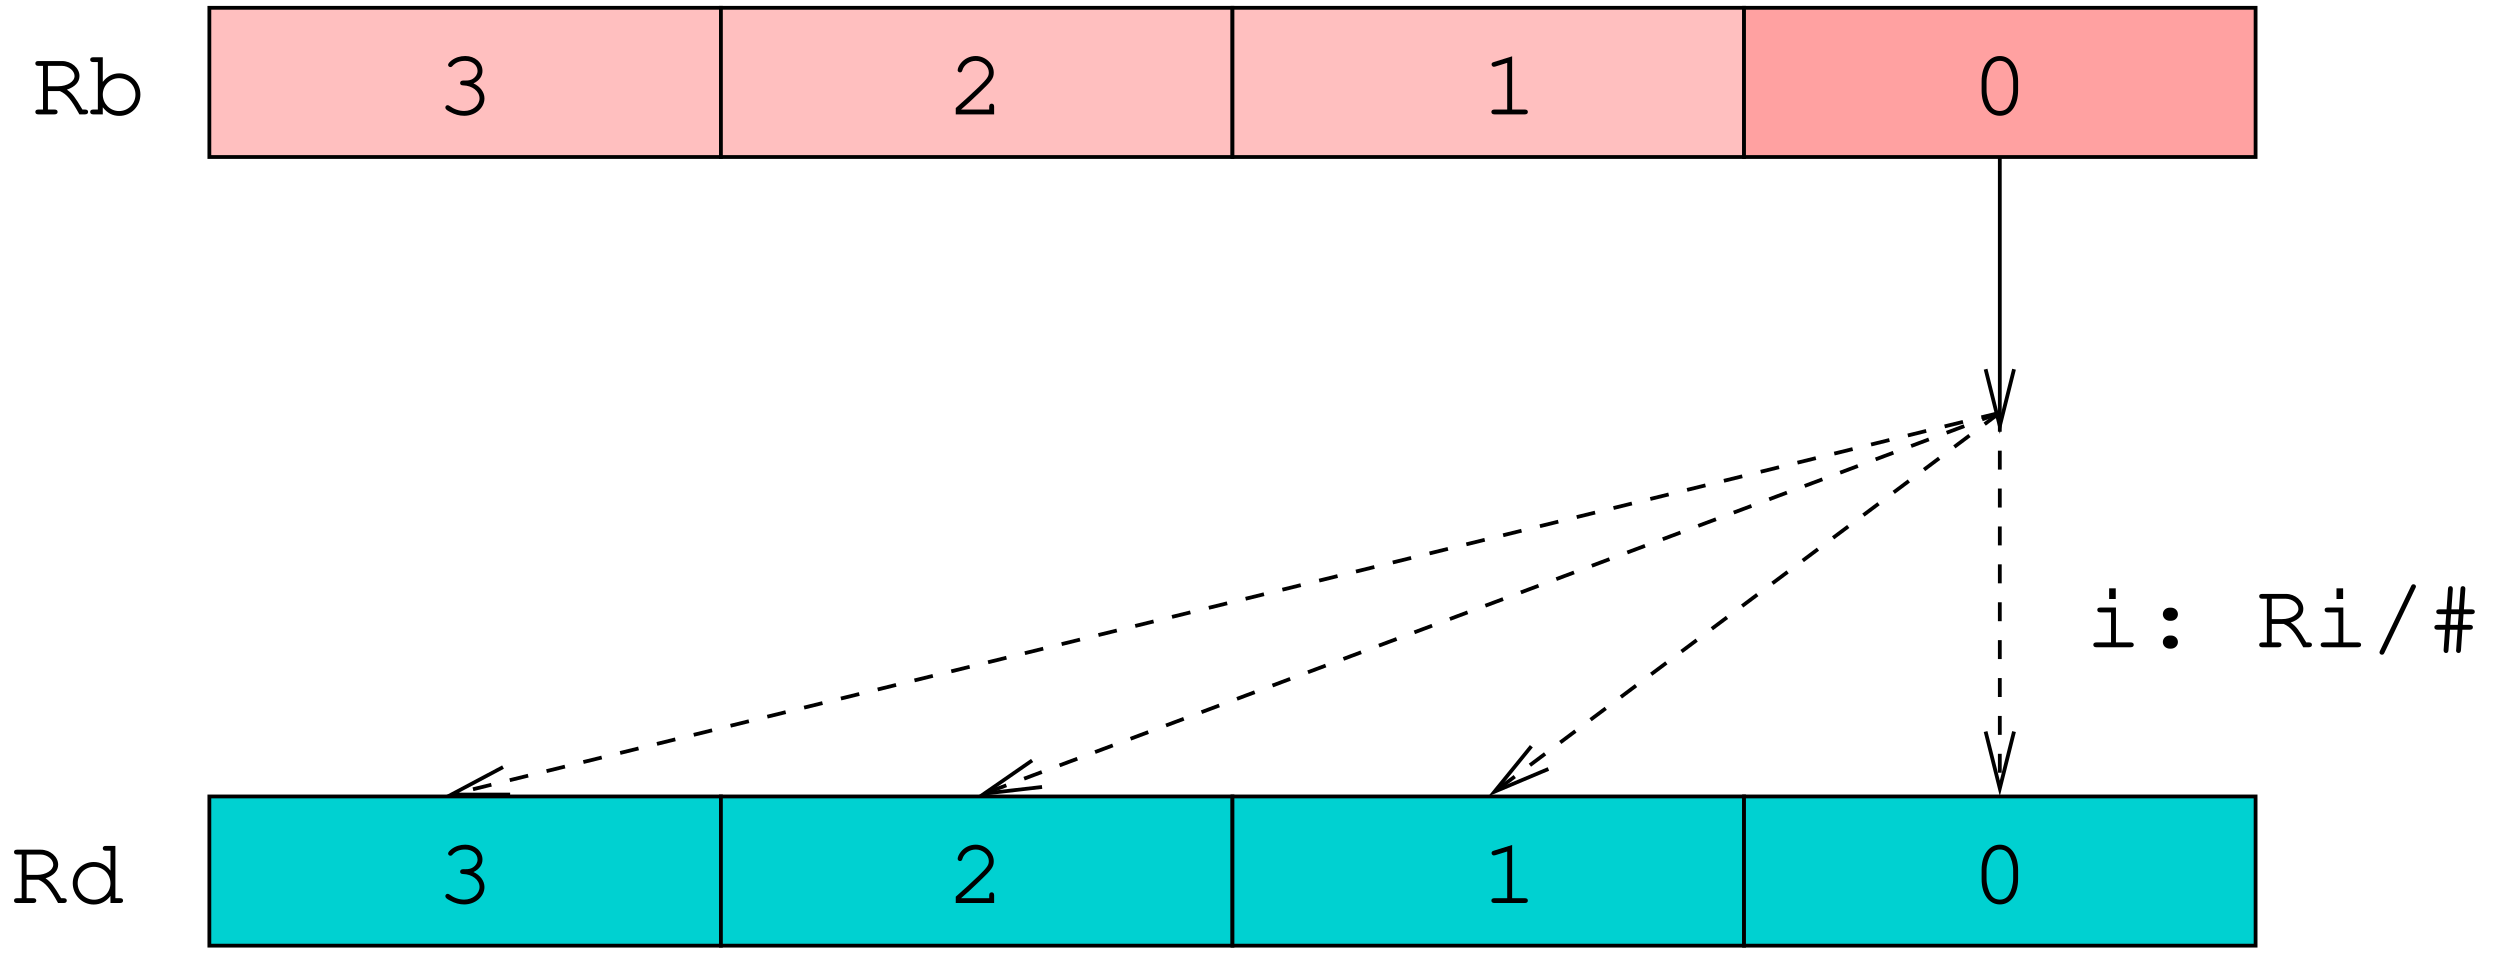
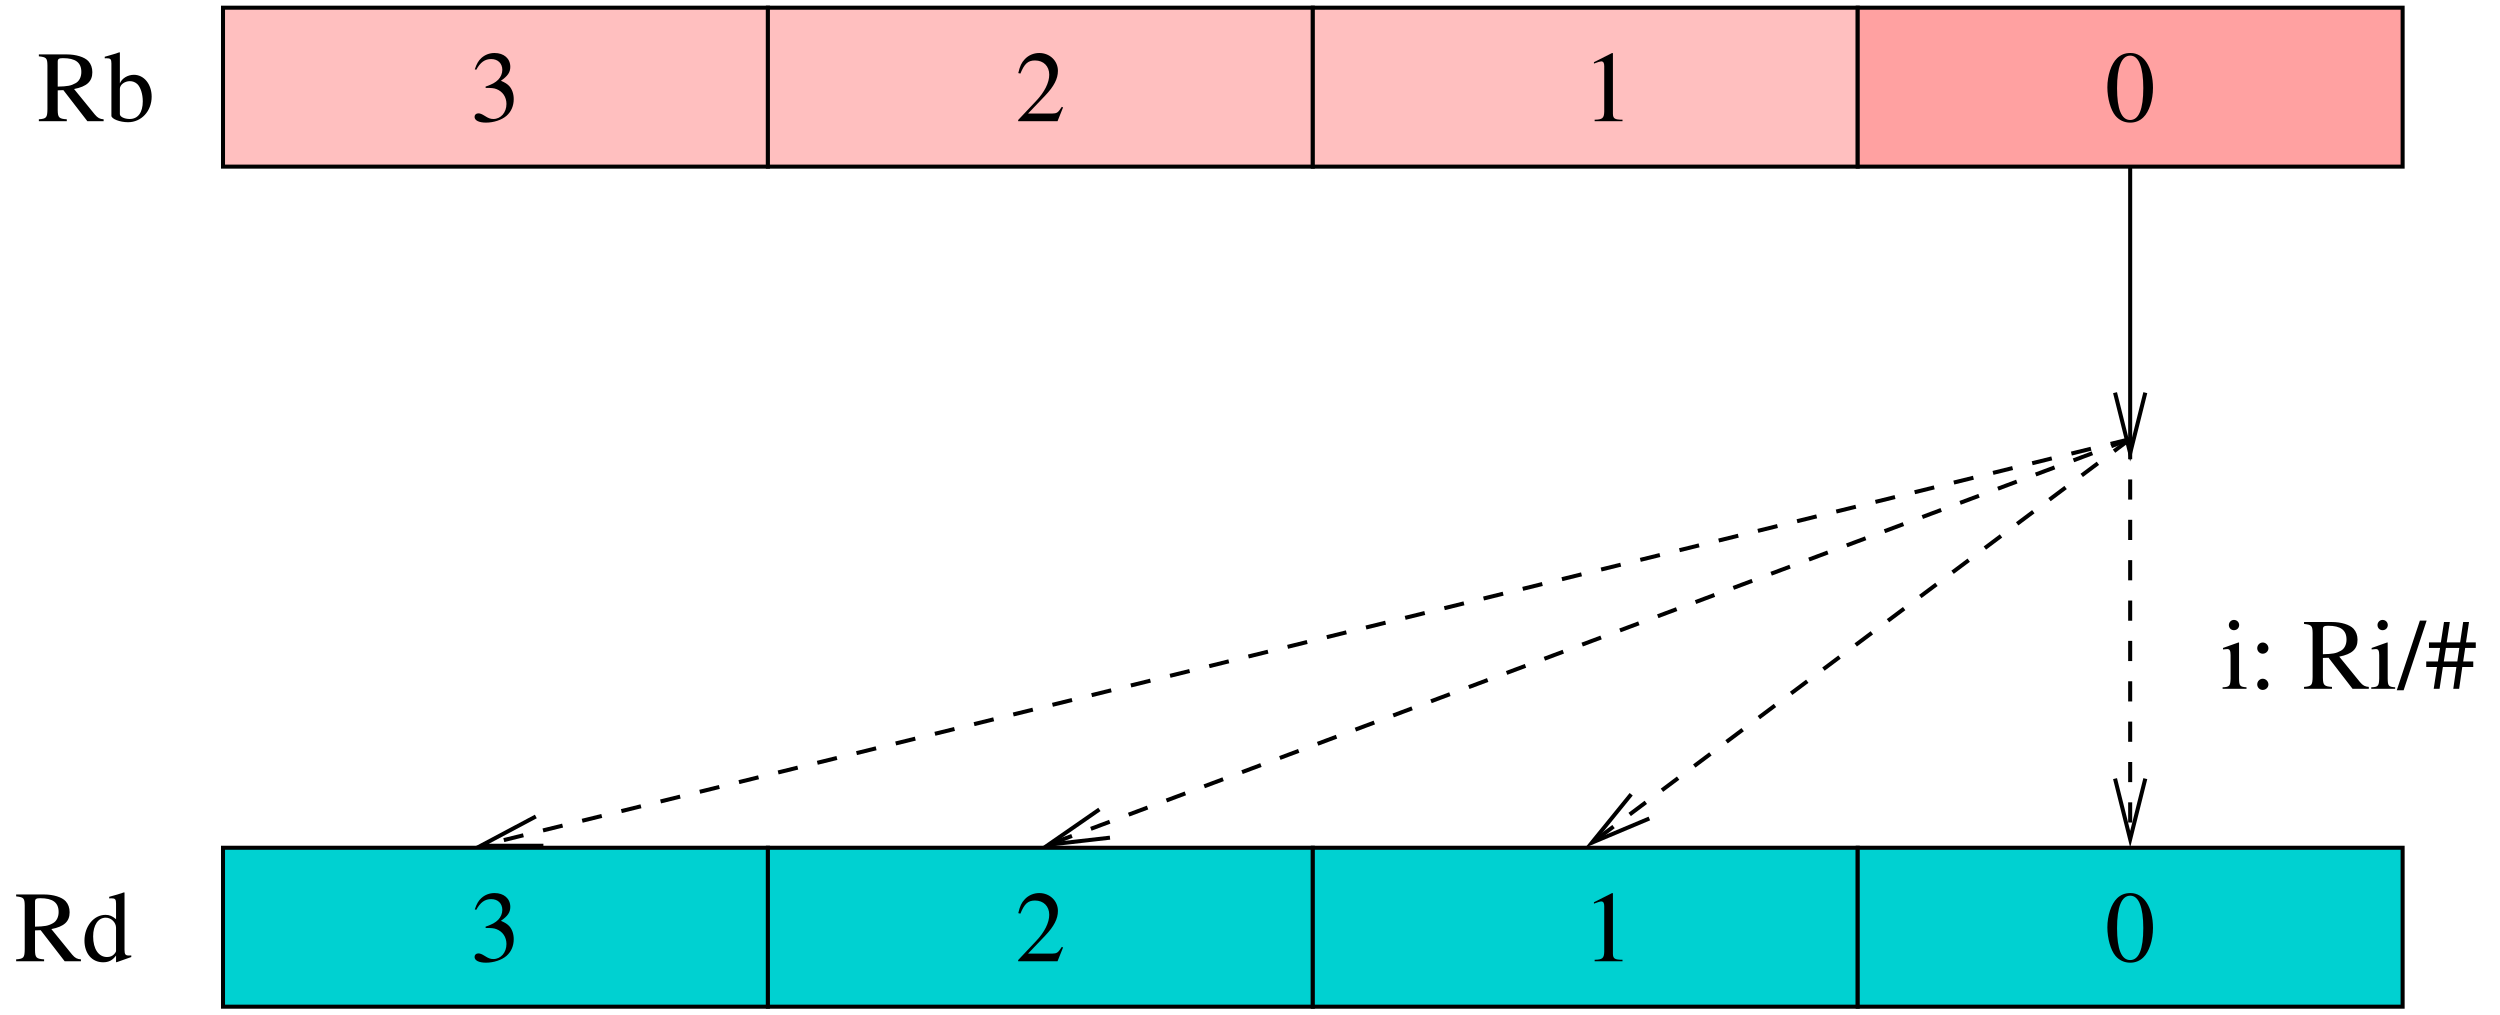
- <svg xmlns="http://www.w3.org/2000/svg" width="333pt" height="127pt" viewBox="1853 1113 5278 2004">
+ <svg xmlns="http://www.w3.org/2000/svg" width="313pt" height="127pt" viewBox="1853 1113 4955 2004">
  <g fill="none">
-     <rect x="2295" y="2790" width="1080" height="315" fill="#00d1d1" stroke="#000000" stroke-width="8px" />
-     <rect x="3375" y="2790" width="1080" height="315" fill="#00d1d1" stroke="#000000" stroke-width="8px" />
-     <rect x="4455" y="2790" width="1080" height="315" fill="#00d1d1" stroke="#000000" stroke-width="8px" />
-     <rect x="5535" y="2790" width="1080" height="315" fill="#00d1d1" stroke="#000000" stroke-width="8px" />
    <rect x="2295" y="1125" width="1080" height="315" fill="#ffbfbf" stroke="#000000" stroke-width="8px" />
    <rect x="3375" y="1125" width="1080" height="315" fill="#ffbfbf" stroke="#000000" stroke-width="8px" />
    <rect x="4455" y="1125" width="1080" height="315" fill="#ffbfbf" stroke="#000000" stroke-width="8px" />
    <rect x="5535" y="1125" width="1080" height="315" fill="#ffa1a1" stroke="#000000" stroke-width="8px" />
    <defs>
      <clipPath id="cp0">
-         <path clip-rule="evenodd" d="M 1853,1113 H 7131 V 3117 H 1853 z   M 6105,2653 6075,2773 6045,2653 6068,2797 6082,2797z" />
+         <path clip-rule="evenodd" d="M 1853,1113 H 6808 V 3117 H 1853 z   M 6105,2653 6075,2773 6045,2653 6068,2797 6082,2797z" />
      </clipPath>
    </defs>
    <polyline points=" 6075,1980 6075,2790" clip-path="url(#cp0)" stroke="#000000" stroke-width="8px" stroke-dasharray="40 40" />
    <polyline points=" 6105,2653 6075,2773 6045,2653" stroke="#000000" stroke-width="8px" stroke-miterlimit="8" />
    <defs>
      <clipPath id="cp1">
-         <path clip-rule="evenodd" d="M 1853,1113 H 7131 V 3117 H 1853 z   M 5122,2732 5008,2780 5086,2684 4986,2789 4994,2799z" />
+         <path clip-rule="evenodd" d="M 1853,1113 H 6808 V 3117 H 1853 z   M 5122,2732 5008,2780 5086,2684 4986,2789 4994,2799z" />
      </clipPath>
    </defs>
    <polyline points=" 6075,1980 4995,2790" clip-path="url(#cp1)" stroke="#000000" stroke-width="8px" stroke-dasharray="40 40" />
    <polyline points=" 5122,2732 5008,2780 5086,2684" stroke="#000000" stroke-width="8px" stroke-miterlimit="8" />
    <defs>
      <clipPath id="cp2">
-         <path clip-rule="evenodd" d="M 1853,1113 H 7131 V 3117 H 1853 z   M 4053,2770 3931,2784 4032,2714 3906,2786 3911,2799z" />
+         <path clip-rule="evenodd" d="M 1853,1113 H 6808 V 3117 H 1853 z   M 4053,2770 3931,2784 4032,2714 3906,2786 3911,2799z" />
      </clipPath>
    </defs>
    <polyline points=" 6075,1980 3915,2790" clip-path="url(#cp2)" stroke="#000000" stroke-width="8px" stroke-dasharray="40 40" />
    <polyline points=" 4053,2770 3931,2784 4032,2714" stroke="#000000" stroke-width="8px" stroke-miterlimit="8" />
    <defs>
      <clipPath id="cp3">
-         <path clip-rule="evenodd" d="M 1853,1113 H 7131 V 3117 H 1853 z   M 2930,2786 2806,2786 2915,2728 2782,2785 2785,2798z" />
+         <path clip-rule="evenodd" d="M 1853,1113 H 6808 V 3117 H 1853 z   M 2930,2786 2806,2786 2915,2728 2782,2785 2785,2798z" />
      </clipPath>
    </defs>
    <polyline points=" 6075,1980 2790,2790" clip-path="url(#cp3)" stroke="#000000" stroke-width="8px" stroke-dasharray="40 40" />
    <polyline points=" 2930,2786 2806,2786 2915,2728" stroke="#000000" stroke-width="8px" stroke-miterlimit="8" />
-     <text xml:space="preserve" x="2115" y="3015" fill="#000000" font-family="Courier" font-style="normal" font-weight="normal" font-size="200" text-anchor="end">Rd</text>
-     <text xml:space="preserve" x="6075" y="3015" fill="#000000" font-family="Courier" font-style="normal" font-weight="normal" font-size="200" text-anchor="middle">0</text>
-     <text xml:space="preserve" x="2835" y="3015" fill="#000000" font-family="Courier" font-style="normal" font-weight="normal" font-size="200" text-anchor="middle">3</text>
-     <text xml:space="preserve" x="3915" y="3015" fill="#000000" font-family="Courier" font-style="normal" font-weight="normal" font-size="200" text-anchor="middle">2</text>
-     <text xml:space="preserve" x="5040" y="3015" fill="#000000" font-family="Courier" font-style="normal" font-weight="normal" font-size="200" text-anchor="middle">1</text>
+     <rect x="2295" y="2790" width="1080" height="315" fill="#00d1d1" stroke="#000000" stroke-width="8px" />
+     <rect x="3375" y="2790" width="1080" height="315" fill="#00d1d1" stroke="#000000" stroke-width="8px" />
+     <rect x="4455" y="2790" width="1080" height="315" fill="#00d1d1" stroke="#000000" stroke-width="8px" />
+     <rect x="5535" y="2790" width="1080" height="315" fill="#00d1d1" stroke="#000000" stroke-width="8px" />
    <defs>
      <clipPath id="cp4">
-         <path clip-rule="evenodd" d="M 1853,1113 H 7131 V 3117 H 1853 z   M 6105,1888 6075,2008 6045,1888 6068,2032 6082,2032z" />
+         <path clip-rule="evenodd" d="M 1853,1113 H 6808 V 3117 H 1853 z   M 6105,1888 6075,2008 6045,1888 6068,2032 6082,2032z" />
      </clipPath>
    </defs>
    <polyline points=" 6075,1440 6075,2025" clip-path="url(#cp4)" stroke="#000000" stroke-width="8px" />
    <polyline points=" 6105,1888 6075,2008 6045,1888" stroke="#000000" stroke-width="8px" stroke-miterlimit="8" />
-     <text xml:space="preserve" x="2160" y="1350" fill="#000000" font-family="Courier" font-style="normal" font-weight="normal" font-size="200" text-anchor="end">Rb</text>
-     <text xml:space="preserve" x="6075" y="1350" fill="#000000" font-family="Courier" font-style="normal" font-weight="normal" font-size="200" text-anchor="middle">0</text>
-     <text xml:space="preserve" x="2835" y="1350" fill="#000000" font-family="Courier" font-style="normal" font-weight="normal" font-size="200" text-anchor="middle">3</text>
-     <text xml:space="preserve" x="3915" y="1350" fill="#000000" font-family="Courier" font-style="normal" font-weight="normal" font-size="200" text-anchor="middle">2</text>
-     <text xml:space="preserve" x="5040" y="1350" fill="#000000" font-family="Courier" font-style="normal" font-weight="normal" font-size="200" text-anchor="middle">1</text>
-     <text xml:space="preserve" x="6255" y="2475" fill="#000000" font-family="Courier" font-style="normal" font-weight="normal" font-size="200" text-anchor="start">i: Ri/#</text>
+     <text xml:space="preserve" x="2160" y="1350" fill="#000000" font-family="Times" font-style="normal" font-weight="normal" font-size="200" text-anchor="end">Rb</text>
+     <text xml:space="preserve" x="2835" y="1350" fill="#000000" font-family="Times" font-style="normal" font-weight="normal" font-size="200" text-anchor="middle">3</text>
+     <text xml:space="preserve" x="6255" y="2475" fill="#000000" font-family="Times" font-style="normal" font-weight="normal" font-size="200" text-anchor="start">i: Ri/#</text>
+     <text xml:space="preserve" x="2115" y="3015" fill="#000000" font-family="Times" font-style="normal" font-weight="normal" font-size="200" text-anchor="end">Rd</text>
+     <text xml:space="preserve" x="3915" y="1350" fill="#000000" font-family="Times" font-style="normal" font-weight="normal" font-size="200" text-anchor="middle">2</text>
+     <text xml:space="preserve" x="5040" y="1350" fill="#000000" font-family="Times" font-style="normal" font-weight="normal" font-size="200" text-anchor="middle">1</text>
+     <text xml:space="preserve" x="6075" y="1350" fill="#000000" font-family="Times" font-style="normal" font-weight="normal" font-size="200" text-anchor="middle">0</text>
+     <text xml:space="preserve" x="6075" y="3015" fill="#000000" font-family="Times" font-style="normal" font-weight="normal" font-size="200" text-anchor="middle">0</text>
+     <text xml:space="preserve" x="5040" y="3015" fill="#000000" font-family="Times" font-style="normal" font-weight="normal" font-size="200" text-anchor="middle">1</text>
+     <text xml:space="preserve" x="3915" y="3015" fill="#000000" font-family="Times" font-style="normal" font-weight="normal" font-size="200" text-anchor="middle">2</text>
+     <text xml:space="preserve" x="2835" y="3015" fill="#000000" font-family="Times" font-style="normal" font-weight="normal" font-size="200" text-anchor="middle">3</text>
  </g>
</svg>
